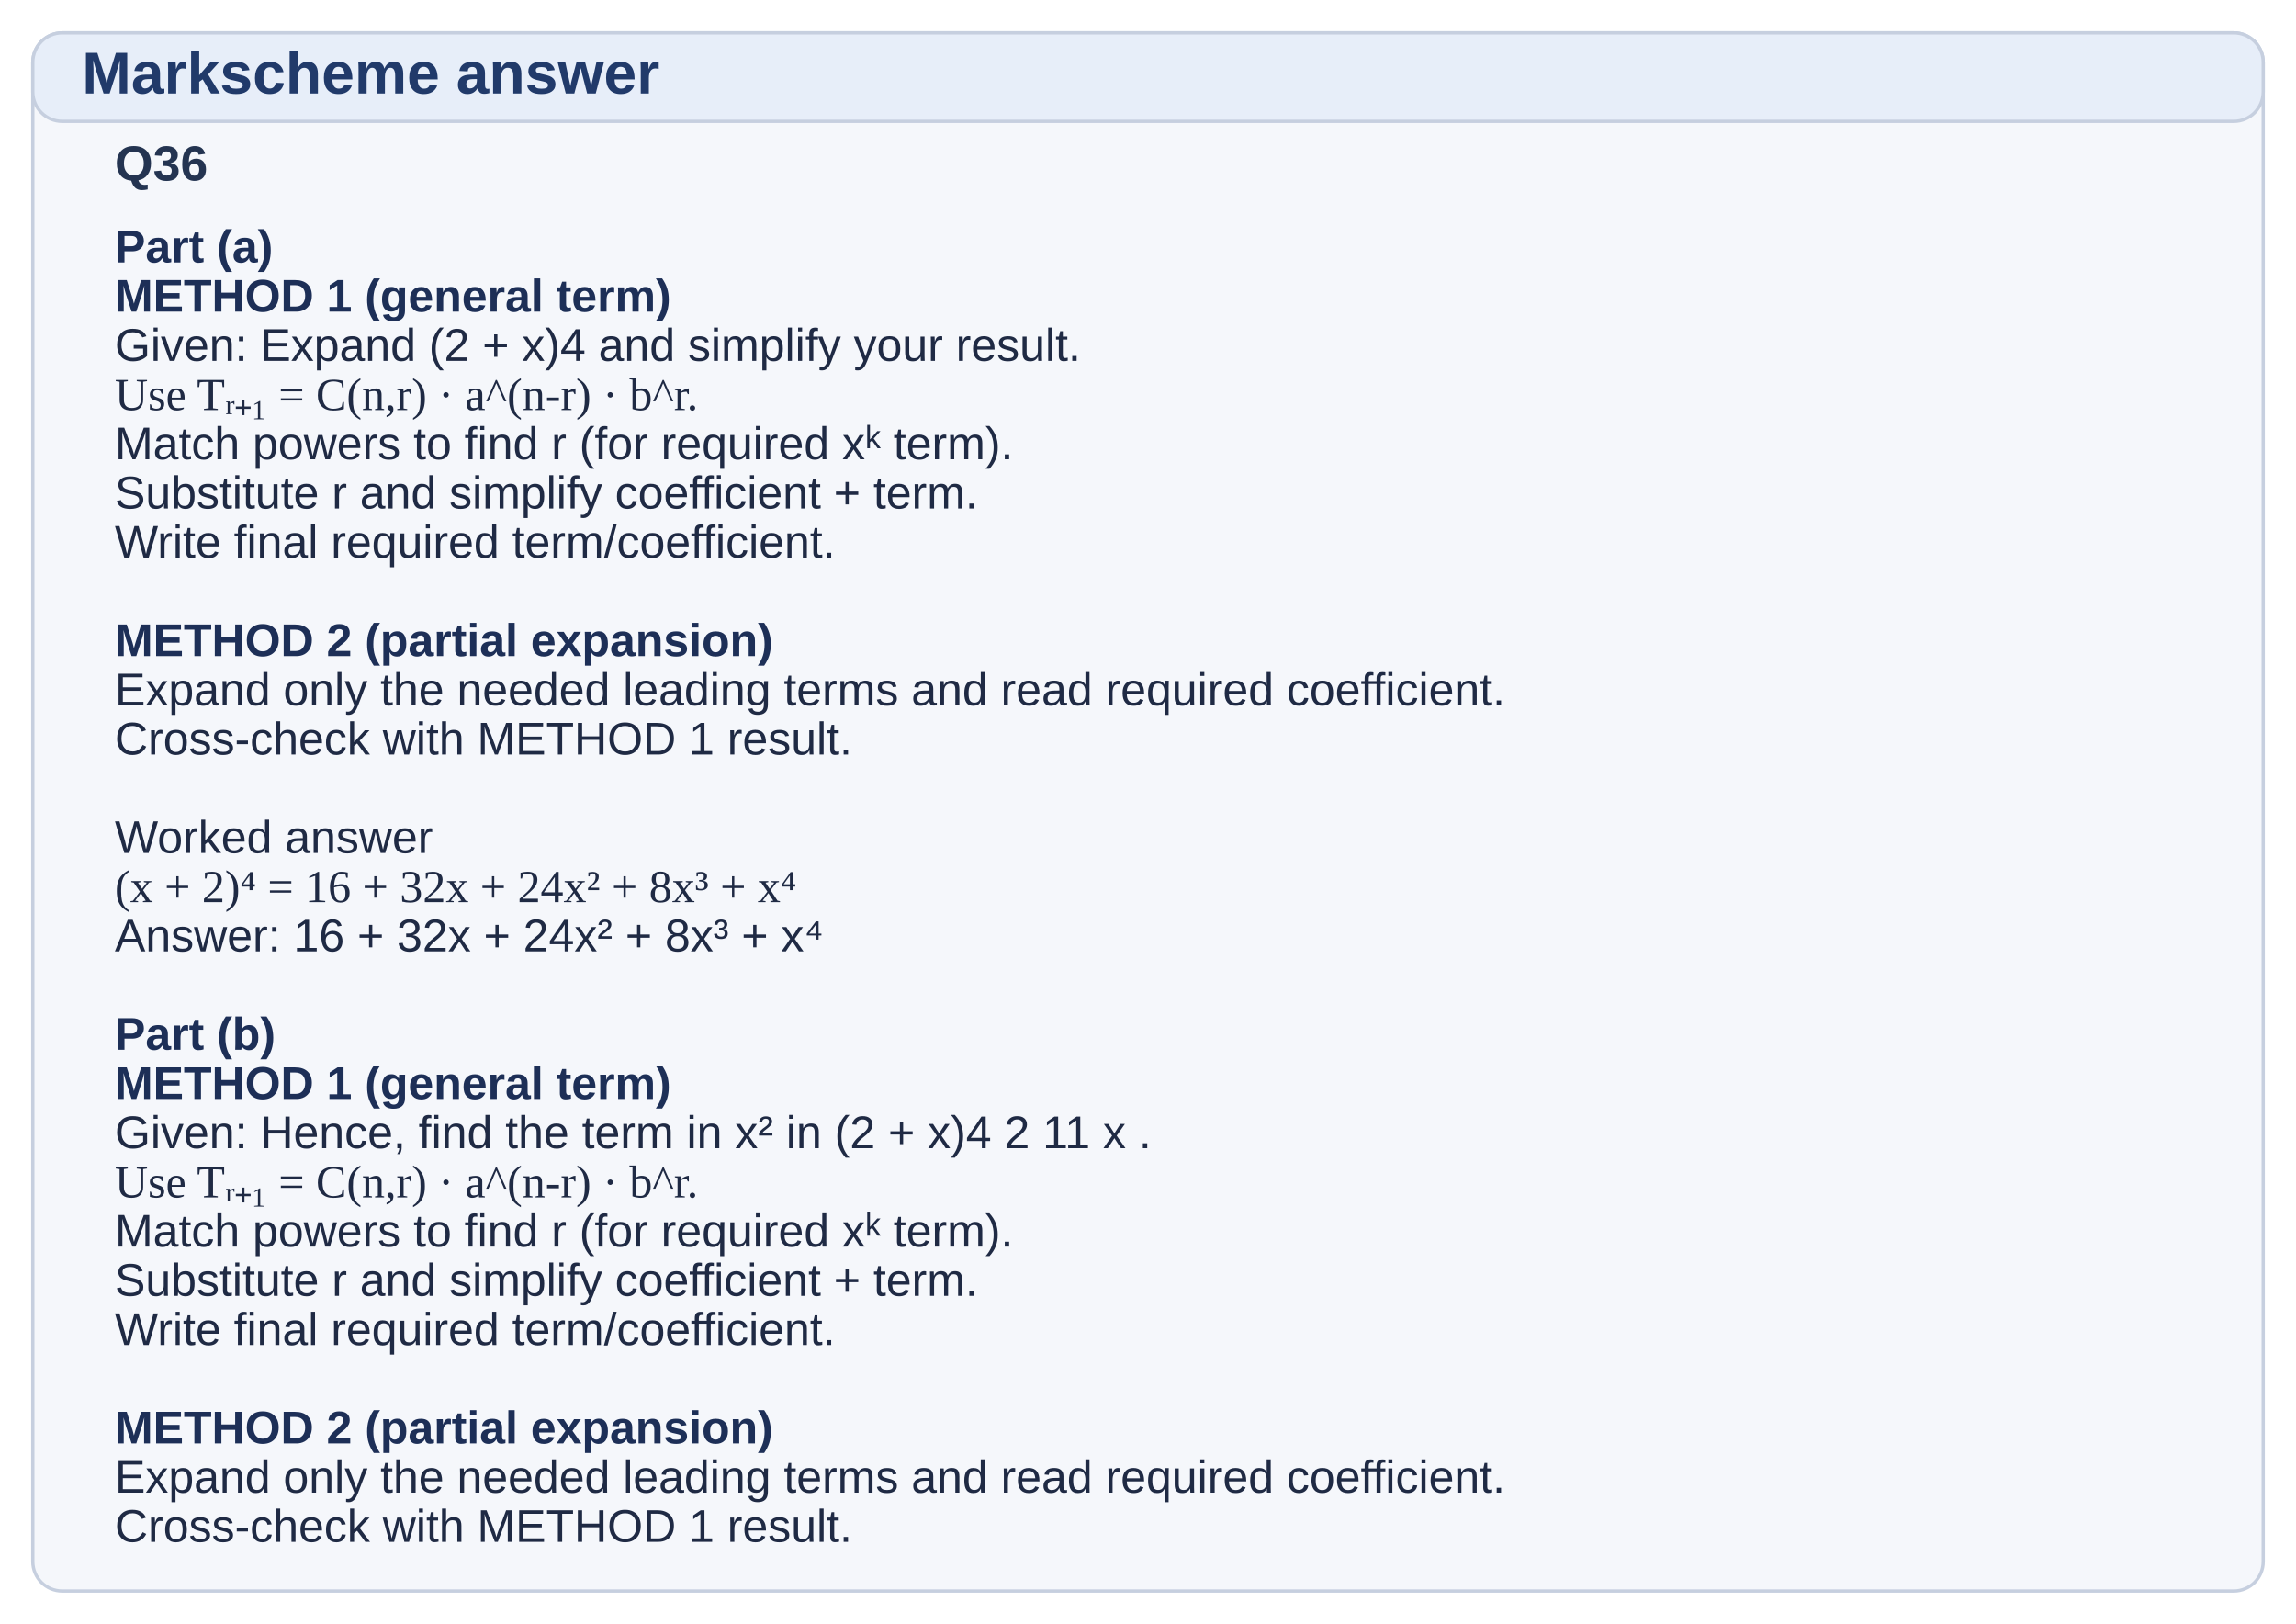
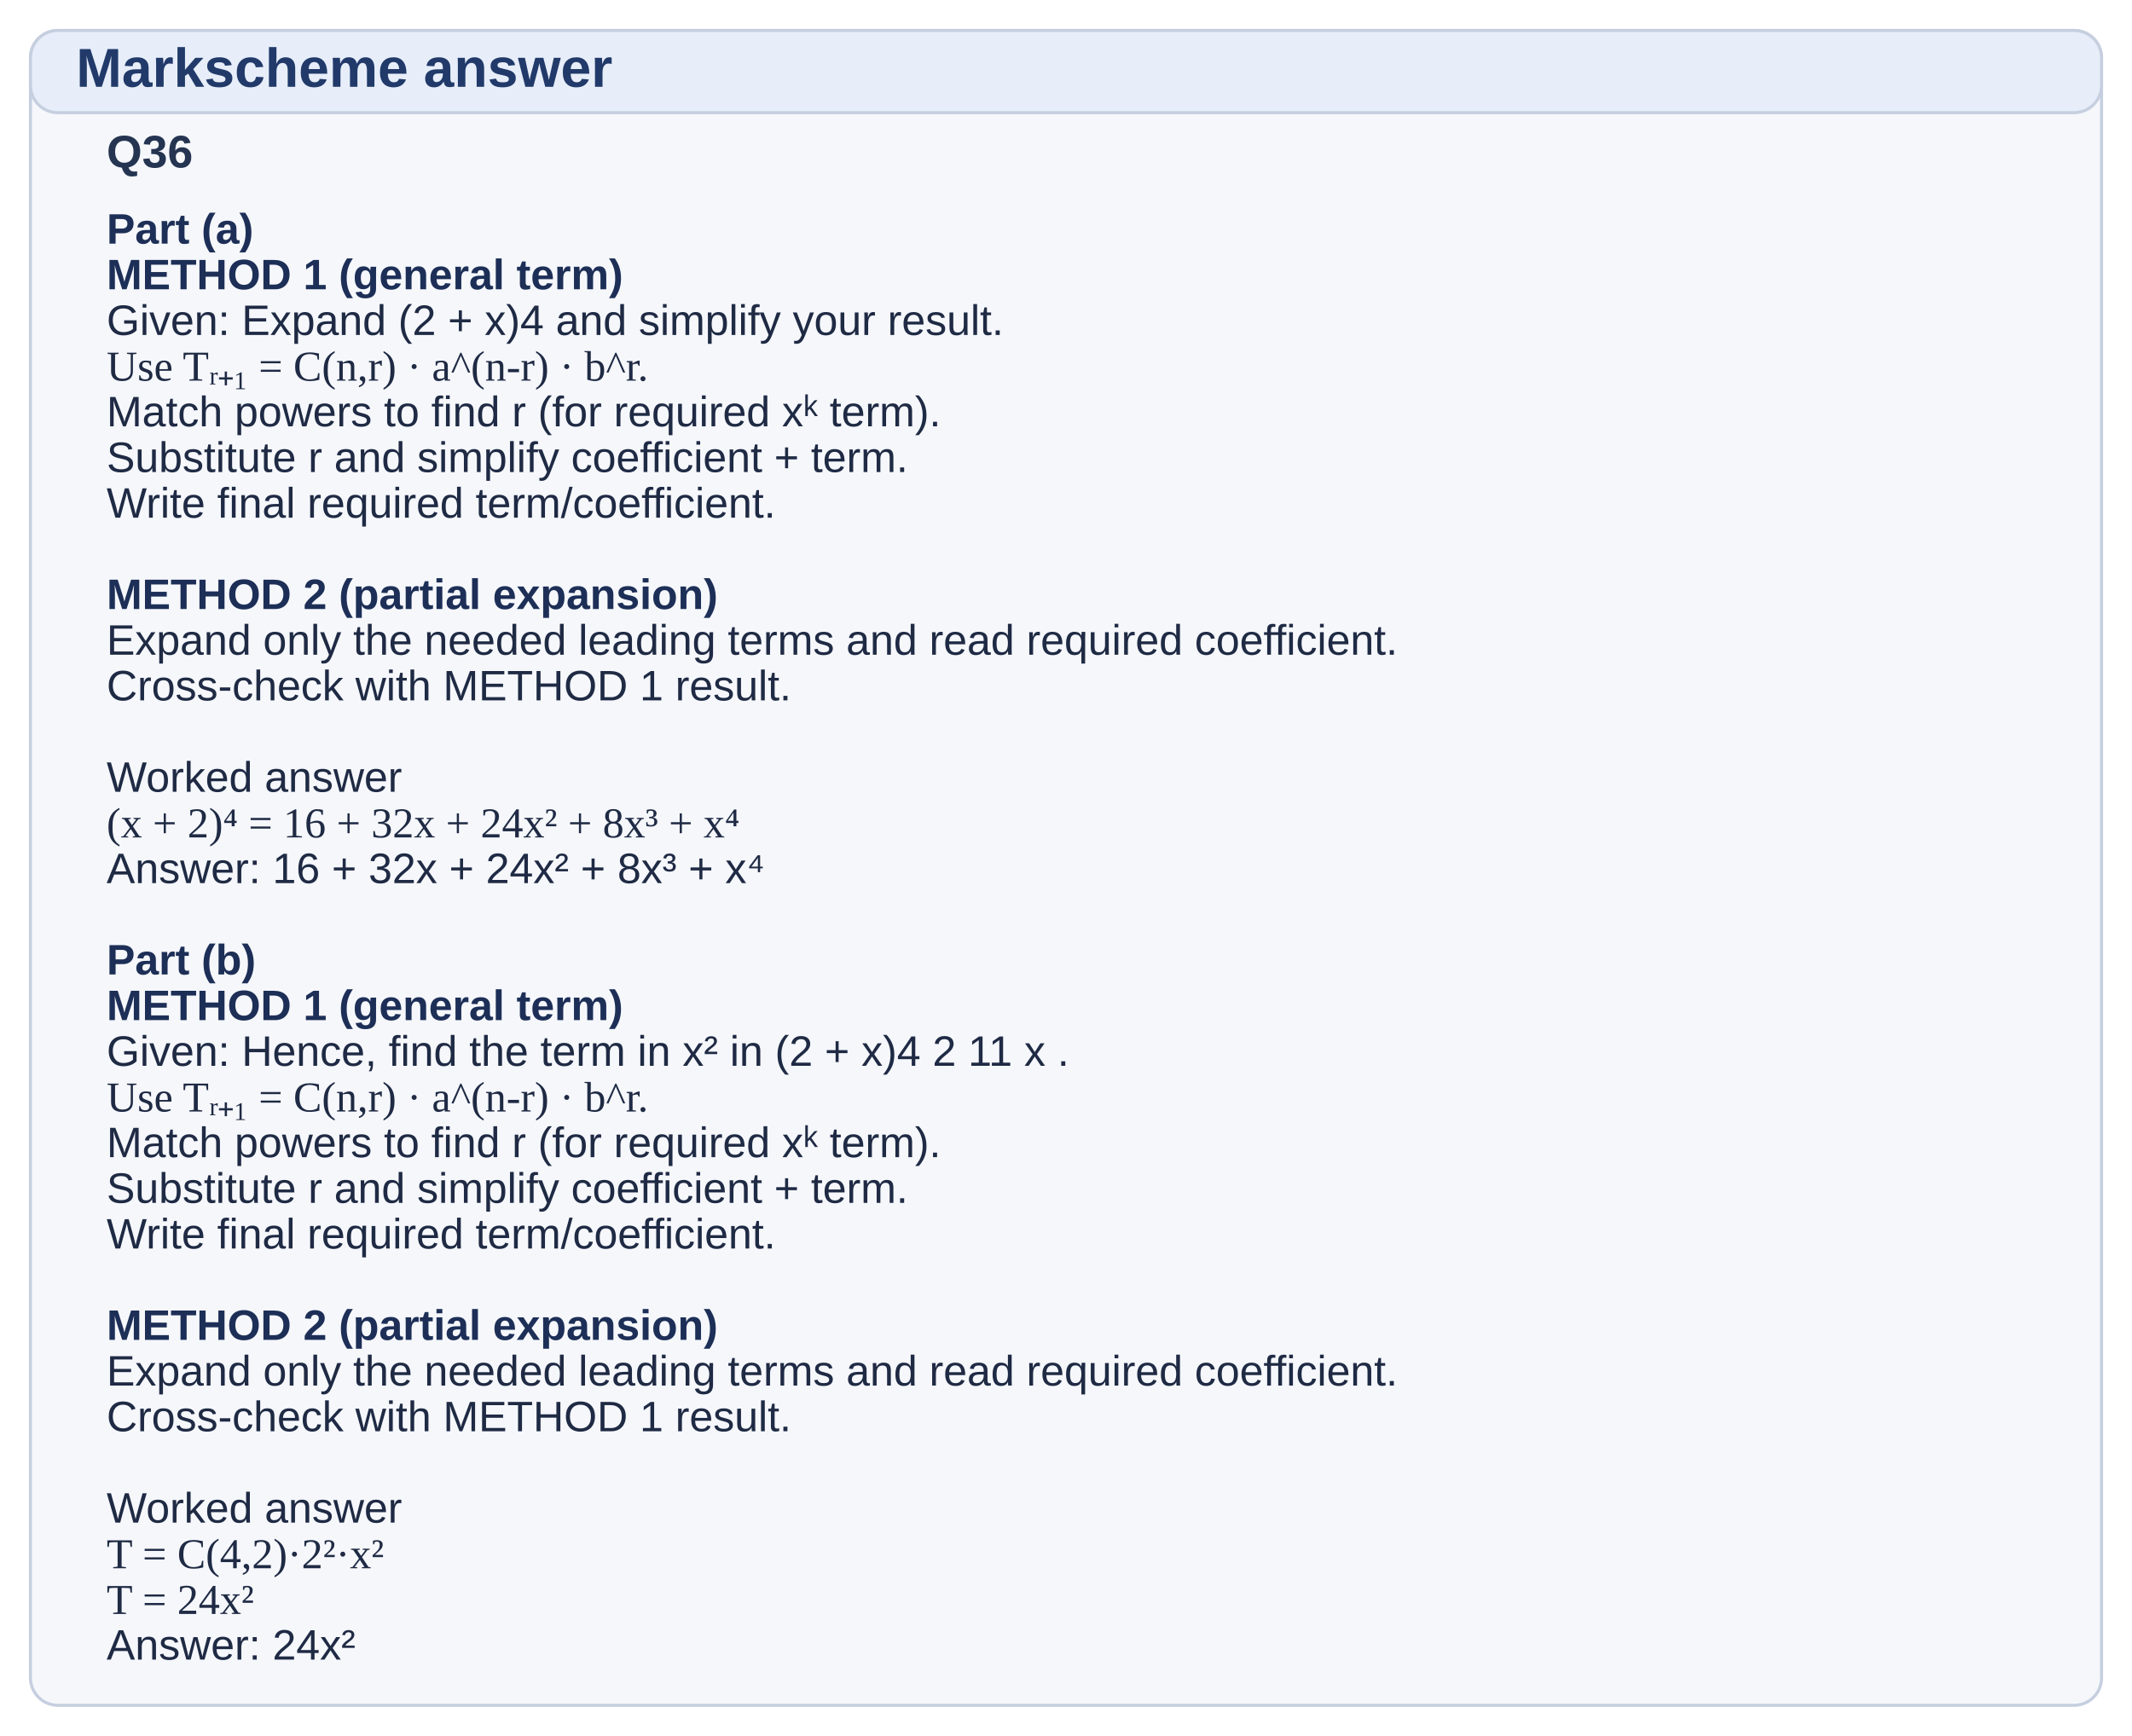
- <svg xmlns="http://www.w3.org/2000/svg" width="1400" height="990" viewBox="0 0 1400 990">
-   <rect x="20" y="20" width="1360" height="950" rx="18" ry="18" fill="#f5f7fb" stroke="#c6cfdf" stroke-width="2" />
+ <svg xmlns="http://www.w3.org/2000/svg" width="1400" height="1140" viewBox="0 0 1400 1140">
+   <rect x="20" y="20" width="1360" height="1100" rx="18" ry="18" fill="#f5f7fb" stroke="#c6cfdf" stroke-width="2" />
  <rect x="20" y="20" width="1360" height="54" rx="18" ry="18" fill="#e7eef9" stroke="#c6cfdf" stroke-width="2" />
  <text x="50" y="57" font-family="Arial, Helvetica, sans-serif" font-size="36" font-weight="700" fill="#213a6a">Markscheme answer</text>
  <text x="70" y="110" font-family="Arial, Helvetica, sans-serif" font-size="30" font-weight="700" fill="#243451">Q36</text>
  <text x="70" y="160" font-family="Arial, Helvetica, sans-serif" font-size="28" font-weight="700" fill="#1d2f57">Part (a)</text>
  <text x="70" y="190" font-family="Arial, Helvetica, sans-serif" font-size="28" font-weight="700" fill="#1d2f57">METHOD 1 (general term)</text>
  <text x="70" y="220" font-family="Arial, Helvetica, sans-serif" font-size="28" font-weight="500" fill="#1f2a44">Given: Expand (2 + x)4 and simplify your result.</text>
  <text x="70" y="250" font-family="Cambria Math, STIX Two Math, Times New Roman, serif" font-size="28" font-weight="500" fill="#1f2a44">Use Tᵣ₊₁ = C(n,r) · a^(n-r) · b^r.</text>
  <text x="70" y="280" font-family="Arial, Helvetica, sans-serif" font-size="28" font-weight="500" fill="#1f2a44">Match powers to find r (for required xᵏ term).</text>
  <text x="70" y="310" font-family="Arial, Helvetica, sans-serif" font-size="28" font-weight="500" fill="#1f2a44">Substitute r and simplify coefficient + term.</text>
  <text x="70" y="340" font-family="Arial, Helvetica, sans-serif" font-size="28" font-weight="500" fill="#1f2a44">Write final required term/coefficient.</text>
  <text x="70" y="370" font-family="Arial, Helvetica, sans-serif" font-size="28" font-weight="500" fill="#1f2a44"> </text>
  <text x="70" y="400" font-family="Arial, Helvetica, sans-serif" font-size="28" font-weight="700" fill="#1d2f57">METHOD 2 (partial expansion)</text>
  <text x="70" y="430" font-family="Arial, Helvetica, sans-serif" font-size="28" font-weight="500" fill="#1f2a44">Expand only the needed leading terms and read required coefficient.</text>
  <text x="70" y="460" font-family="Arial, Helvetica, sans-serif" font-size="28" font-weight="500" fill="#1f2a44">Cross-check with METHOD 1 result.</text>
  <text x="70" y="490" font-family="Arial, Helvetica, sans-serif" font-size="28" font-weight="500" fill="#1f2a44"> </text>
  <text x="70" y="520" font-family="Arial, Helvetica, sans-serif" font-size="28" font-weight="500" fill="#1f2a44">Worked answer</text>
  <text x="70" y="550" font-family="Cambria Math, STIX Two Math, Times New Roman, serif" font-size="28" font-weight="500" fill="#1f2a44">(x + 2)⁴ = 16 + 32x + 24x² + 8x³ + x⁴</text>
  <text x="70" y="580" font-family="Arial, Helvetica, sans-serif" font-size="28" font-weight="500" fill="#1f2a44">Answer: 16 + 32x + 24x² + 8x³ + x⁴</text>
  <text x="70" y="610" font-family="Arial, Helvetica, sans-serif" font-size="28" font-weight="500" fill="#1f2a44"> </text>
  <text x="70" y="640" font-family="Arial, Helvetica, sans-serif" font-size="28" font-weight="700" fill="#1d2f57">Part (b)</text>
  <text x="70" y="670" font-family="Arial, Helvetica, sans-serif" font-size="28" font-weight="700" fill="#1d2f57">METHOD 1 (general term)</text>
  <text x="70" y="700" font-family="Arial, Helvetica, sans-serif" font-size="28" font-weight="500" fill="#1f2a44">Given: Hence, find the term in x² in (2 + x)4 2 11 x .</text>
  <text x="70" y="730" font-family="Cambria Math, STIX Two Math, Times New Roman, serif" font-size="28" font-weight="500" fill="#1f2a44">Use Tᵣ₊₁ = C(n,r) · a^(n-r) · b^r.</text>
  <text x="70" y="760" font-family="Arial, Helvetica, sans-serif" font-size="28" font-weight="500" fill="#1f2a44">Match powers to find r (for required xᵏ term).</text>
  <text x="70" y="790" font-family="Arial, Helvetica, sans-serif" font-size="28" font-weight="500" fill="#1f2a44">Substitute r and simplify coefficient + term.</text>
  <text x="70" y="820" font-family="Arial, Helvetica, sans-serif" font-size="28" font-weight="500" fill="#1f2a44">Write final required term/coefficient.</text>
  <text x="70" y="850" font-family="Arial, Helvetica, sans-serif" font-size="28" font-weight="500" fill="#1f2a44"> </text>
  <text x="70" y="880" font-family="Arial, Helvetica, sans-serif" font-size="28" font-weight="700" fill="#1d2f57">METHOD 2 (partial expansion)</text>
  <text x="70" y="910" font-family="Arial, Helvetica, sans-serif" font-size="28" font-weight="500" fill="#1f2a44">Expand only the needed leading terms and read required coefficient.</text>
  <text x="70" y="940" font-family="Arial, Helvetica, sans-serif" font-size="28" font-weight="500" fill="#1f2a44">Cross-check with METHOD 1 result.</text>
+   <text x="70" y="970" font-family="Arial, Helvetica, sans-serif" font-size="28" font-weight="500" fill="#1f2a44"> </text>
+   <text x="70" y="1000" font-family="Arial, Helvetica, sans-serif" font-size="28" font-weight="500" fill="#1f2a44">Worked answer</text>
+   <text x="70" y="1030" font-family="Cambria Math, STIX Two Math, Times New Roman, serif" font-size="28" font-weight="500" fill="#1f2a44">T = C(4,2)·2²·x²</text>
+   <text x="70" y="1060" font-family="Cambria Math, STIX Two Math, Times New Roman, serif" font-size="28" font-weight="500" fill="#1f2a44">T = 24x²</text>
+   <text x="70" y="1090" font-family="Arial, Helvetica, sans-serif" font-size="28" font-weight="500" fill="#1f2a44">Answer: 24x²</text>
</svg>
